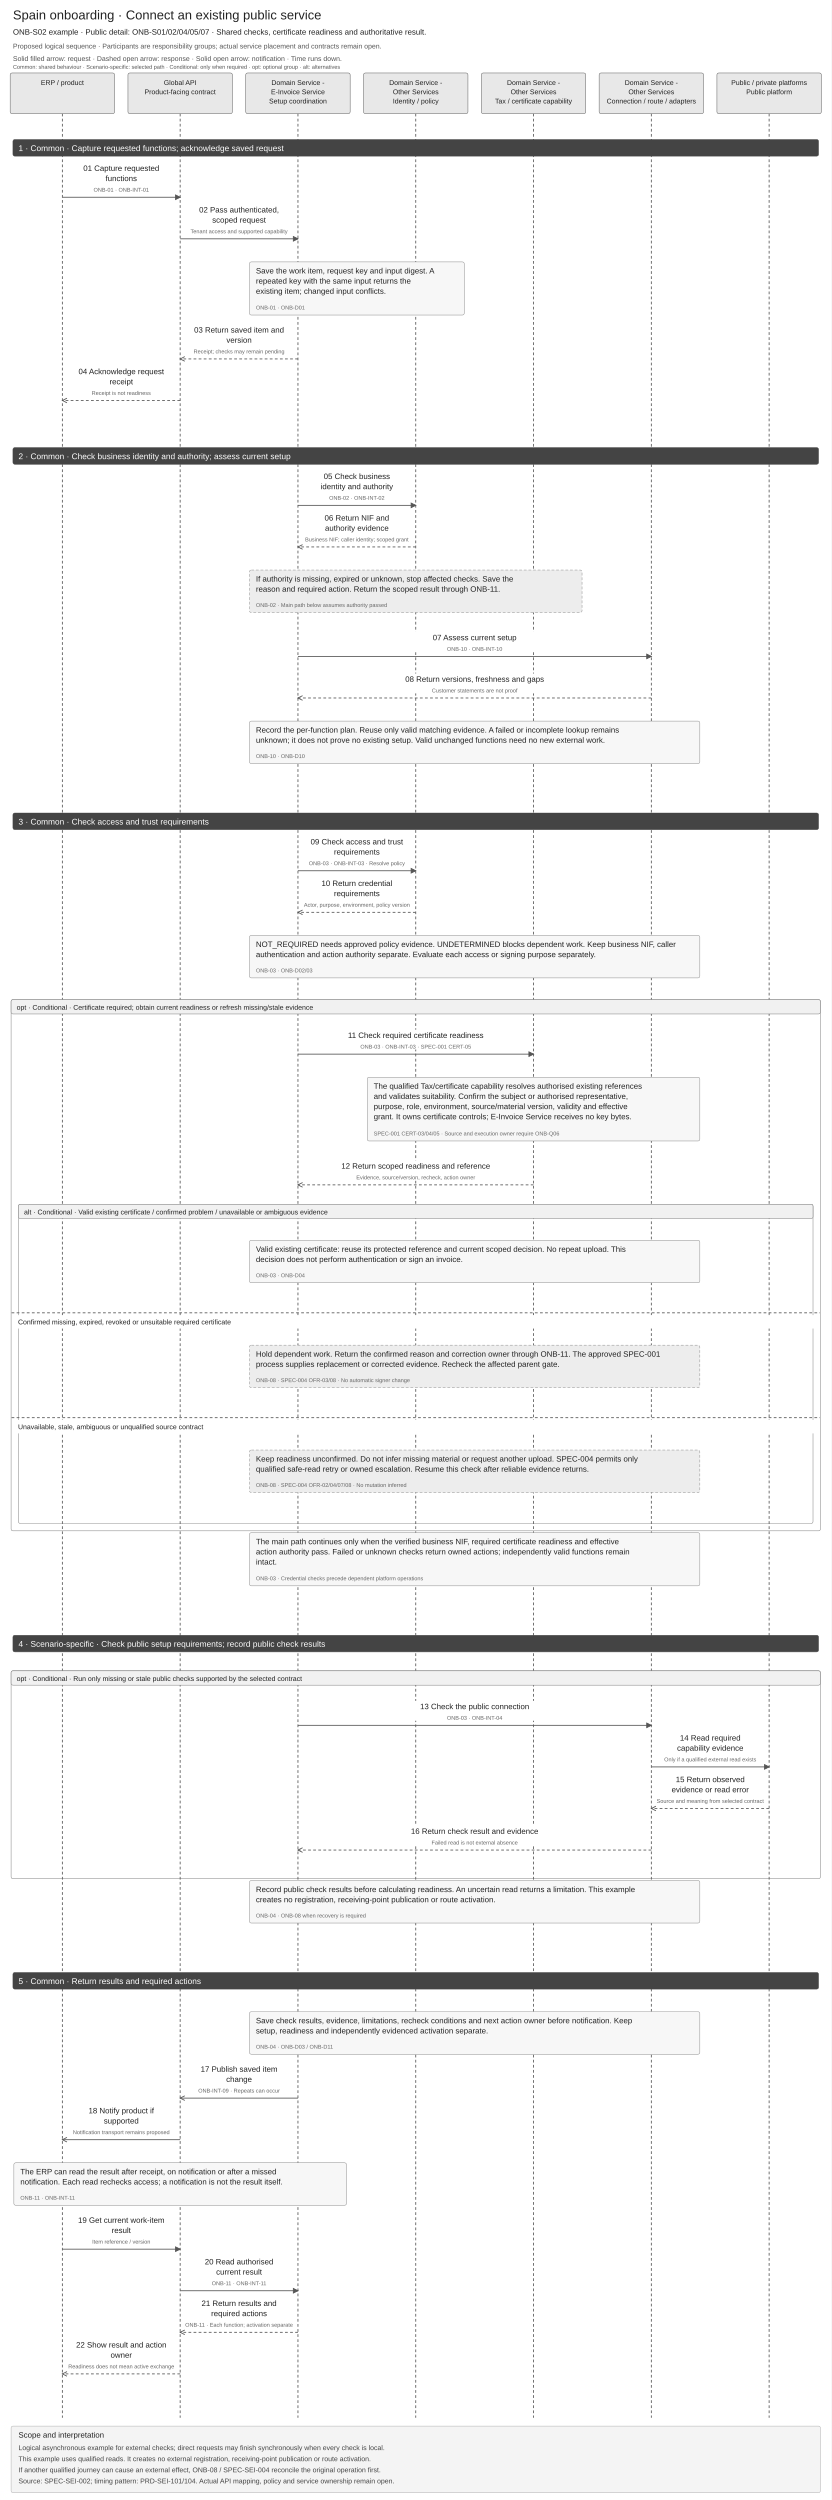
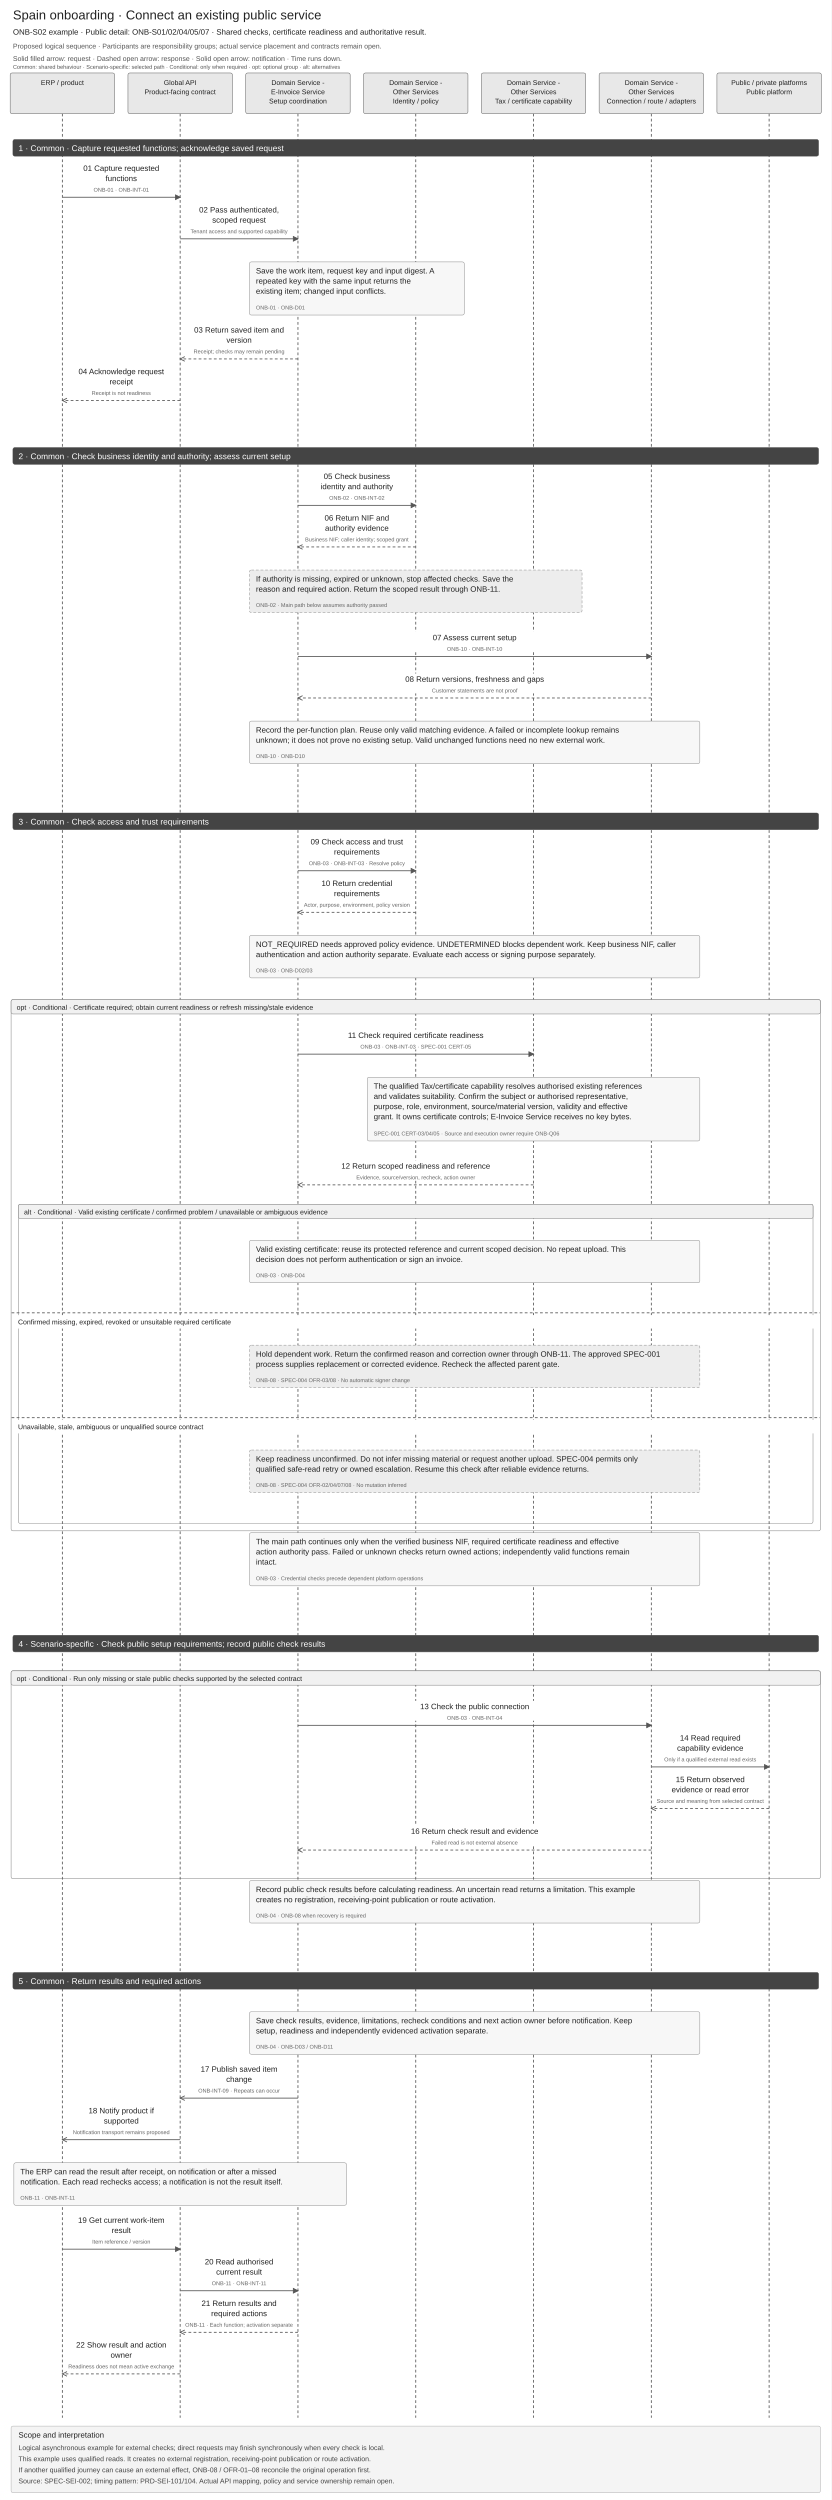
<svg xmlns="http://www.w3.org/2000/svg" width="1800" height="5412" viewBox="0 0 1800 5412" role="img" aria-label="Spain onboarding · Connect an existing public service">
  <rect width="1800" height="5412" fill="white" />
  <text x="28" y="42" font-family="Arial, sans-serif" font-size="28" fill="#222222" text-anchor="start">Spain onboarding · Connect an existing public service</text>
  <text x="28" y="75" font-family="Arial, sans-serif" font-size="17" fill="#222222" text-anchor="start">ONB-S02 example · Public detail: ONB-S01/02/04/05/07 · Shared checks, certificate readiness and authoritative result.</text>
  <text x="28" y="105" font-family="Arial, sans-serif" font-size="15" fill="#555555" text-anchor="start">Proposed logical sequence · Participants are responsibility groups; actual service placement and contracts remain open.</text>
  <text x="28" y="132" font-family="Arial, sans-serif" font-size="15" fill="#555555" text-anchor="start">Solid filled arrow: request · Dashed open arrow: response · Solid open arrow: notification · Time runs down.</text>
  <text x="28" y="149" font-family="Arial, sans-serif" font-size="12" fill="#555555" text-anchor="start">Common: shared behaviour · Scenario-specific: selected path · Conditional: only when required · opt: optional group · alt: alternatives</text>
  <rect x="40" y="2607" width="1720" height="691" fill="none" stroke="#777777" rx="4" />
  <rect x="24" y="2164" width="1752" height="1150" fill="none" stroke="#777777" rx="4" />
  <rect x="24" y="3617" width="1752" height="450" fill="none" stroke="#777777" rx="4" />
  <path d="M 135,246 L 135,5234" fill="none" stroke="#555555" stroke-width="1.8" stroke-dasharray="6 5" />
  <rect x="22" y="158" width="226" height="88" fill="#e8e8e8" stroke="#555555" rx="4" />
  <text x="135" y="184" font-family="Arial, sans-serif" font-size="15" fill="#222222" text-anchor="middle">ERP / product</text>
  <path d="M 390,246 L 390,5234" fill="none" stroke="#555555" stroke-width="1.8" stroke-dasharray="6 5" />
  <rect x="277" y="158" width="226" height="88" fill="#e8e8e8" stroke="#555555" rx="4" />
  <text x="390" y="184" font-family="Arial, sans-serif" font-size="15" fill="#222222" text-anchor="middle">Global API</text>
  <text x="390" y="204" font-family="Arial, sans-serif" font-size="15" fill="#222222" text-anchor="middle">Product-facing contract</text>
  <path d="M 645,246 L 645,5234" fill="none" stroke="#555555" stroke-width="1.8" stroke-dasharray="6 5" />
  <rect x="532" y="158" width="226" height="88" fill="#e8e8e8" stroke="#555555" rx="4" />
  <text x="645" y="184" font-family="Arial, sans-serif" font-size="15" fill="#222222" text-anchor="middle">Domain Service -</text>
  <text x="645" y="204" font-family="Arial, sans-serif" font-size="15" fill="#222222" text-anchor="middle">E-Invoice Service</text>
  <text x="645" y="224" font-family="Arial, sans-serif" font-size="15" fill="#222222" text-anchor="middle">Setup coordination</text>
  <path d="M 900,246 L 900,5234" fill="none" stroke="#555555" stroke-width="1.8" stroke-dasharray="6 5" />
  <rect x="787" y="158" width="226" height="88" fill="#e8e8e8" stroke="#555555" rx="4" />
  <text x="900" y="184" font-family="Arial, sans-serif" font-size="15" fill="#222222" text-anchor="middle">Domain Service -</text>
  <text x="900" y="204" font-family="Arial, sans-serif" font-size="15" fill="#222222" text-anchor="middle">Other Services</text>
  <text x="900" y="224" font-family="Arial, sans-serif" font-size="15" fill="#222222" text-anchor="middle">Identity / policy</text>
  <path d="M 1155,246 L 1155,5234" fill="none" stroke="#555555" stroke-width="1.8" stroke-dasharray="6 5" />
  <rect x="1042" y="158" width="226" height="88" fill="#e8e8e8" stroke="#555555" rx="4" />
  <text x="1155" y="184" font-family="Arial, sans-serif" font-size="15" fill="#222222" text-anchor="middle">Domain Service -</text>
  <text x="1155" y="204" font-family="Arial, sans-serif" font-size="15" fill="#222222" text-anchor="middle">Other Services</text>
  <text x="1155" y="224" font-family="Arial, sans-serif" font-size="15" fill="#222222" text-anchor="middle">Tax / certificate capability</text>
  <path d="M 1410,246 L 1410,5234" fill="none" stroke="#555555" stroke-width="1.8" stroke-dasharray="6 5" />
  <rect x="1297" y="158" width="226" height="88" fill="#e8e8e8" stroke="#555555" rx="4" />
  <text x="1410" y="184" font-family="Arial, sans-serif" font-size="15" fill="#222222" text-anchor="middle">Domain Service -</text>
  <text x="1410" y="204" font-family="Arial, sans-serif" font-size="15" fill="#222222" text-anchor="middle">Other Services</text>
  <text x="1410" y="224" font-family="Arial, sans-serif" font-size="15" fill="#222222" text-anchor="middle">Connection / route / adapters</text>
  <path d="M 1665,246 L 1665,5234" fill="none" stroke="#555555" stroke-width="1.8" stroke-dasharray="6 5" />
  <rect x="1552" y="158" width="226" height="88" fill="#e8e8e8" stroke="#555555" rx="4" />
  <text x="1665" y="184" font-family="Arial, sans-serif" font-size="15" fill="#222222" text-anchor="middle">Public / private platforms</text>
  <text x="1665" y="204" font-family="Arial, sans-serif" font-size="15" fill="#222222" text-anchor="middle">Public platform</text>
  <rect x="40" y="2607" width="1720" height="31" fill="#f1f1f1" stroke="#777777" rx="4" />
  <text x="52" y="2629" font-family="Arial, sans-serif" font-size="15" fill="#222222" text-anchor="start">alt · Conditional · Valid existing certificate / confirmed problem / unavailable or ambiguous evidence</text>
  <rect x="24" y="2164" width="1752" height="31" fill="#f1f1f1" stroke="#777777" rx="4" />
  <text x="36" y="2186" font-family="Arial, sans-serif" font-size="15" fill="#222222" text-anchor="start">opt · Conditional · Certificate required; obtain current readiness or refresh missing/stale evidence</text>
  <rect x="24" y="3617" width="1752" height="31" fill="#f1f1f1" stroke="#777777" rx="4" />
  <text x="36" y="3639" font-family="Arial, sans-serif" font-size="15" fill="#222222" text-anchor="start">opt · Conditional · Run only missing or stale public checks supported by the selected contract</text>
  <rect x="28" y="302" width="1744" height="36" fill="#444444" stroke="#444444" rx="4" />
  <text x="40" y="327" font-family="Arial, sans-serif" font-size="18" fill="#ffffff" text-anchor="start">1 · Common · Capture requested functions; acknowledge saved request</text>
  <rect x="540" y="567" width="465" height="115" fill="#f7f7f7" stroke="#888888" rx="4" />
  <text x="554" y="592" font-family="Arial, sans-serif" font-size="17" fill="#222222" text-anchor="start">Save the work item, request key and input digest. A</text>
  <text x="554" y="614" font-family="Arial, sans-serif" font-size="17" fill="#222222" text-anchor="start">repeated key with the same input returns the</text>
  <text x="554" y="636" font-family="Arial, sans-serif" font-size="17" fill="#222222" text-anchor="start">existing item; changed input conflicts.</text>
  <text x="554" y="670" font-family="Arial, sans-serif" font-size="12" fill="#666666" text-anchor="start">ONB-01 · ONB-D01</text>
  <rect x="28" y="969" width="1744" height="36" fill="#444444" stroke="#444444" rx="4" />
  <text x="40" y="994" font-family="Arial, sans-serif" font-size="18" fill="#ffffff" text-anchor="start">2 · Common · Check business identity and authority; assess current setup</text>
  <rect x="540" y="1234" width="720" height="92" fill="#ededed" stroke="#888888" rx="4" stroke-dasharray="6 4" />
  <text x="554" y="1259" font-family="Arial, sans-serif" font-size="17" fill="#222222" text-anchor="start">If authority is missing, expired or unknown, stop affected checks. Save the</text>
  <text x="554" y="1281" font-family="Arial, sans-serif" font-size="17" fill="#222222" text-anchor="start">reason and required action. Return the scoped result through ONB-11.</text>
  <text x="554" y="1314" font-family="Arial, sans-serif" font-size="12" fill="#666666" text-anchor="start">ONB-02 · Main path below assumes authority passed</text>
  <rect x="540" y="1561" width="975" height="92" fill="#f7f7f7" stroke="#888888" rx="4" />
  <text x="554" y="1586" font-family="Arial, sans-serif" font-size="17" fill="#222222" text-anchor="start">Record the per-function plan. Reuse only valid matching evidence. A failed or incomplete lookup remains</text>
  <text x="554" y="1608" font-family="Arial, sans-serif" font-size="17" fill="#222222" text-anchor="start">unknown; it does not prove no existing setup. Valid unchanged functions need no new external work.</text>
  <text x="554" y="1641" font-family="Arial, sans-serif" font-size="12" fill="#666666" text-anchor="start">ONB-10 · ONB-D10</text>
  <rect x="28" y="1760" width="1744" height="36" fill="#444444" stroke="#444444" rx="4" />
  <text x="40" y="1785" font-family="Arial, sans-serif" font-size="18" fill="#ffffff" text-anchor="start">3 · Common · Check access and trust requirements</text>
  <rect x="540" y="2025" width="975" height="92" fill="#f7f7f7" stroke="#888888" rx="4" />
  <text x="554" y="2050" font-family="Arial, sans-serif" font-size="17" fill="#222222" text-anchor="start">NOT_REQUIRED needs approved policy evidence. UNDETERMINED blocks dependent work. Keep business NIF, caller</text>
  <text x="554" y="2072" font-family="Arial, sans-serif" font-size="17" fill="#222222" text-anchor="start">authentication and action authority separate. Evaluate each access or signing purpose separately.</text>
  <text x="554" y="2105" font-family="Arial, sans-serif" font-size="12" fill="#666666" text-anchor="start">ONB-03 · ONB-D02/03</text>
  <rect x="795" y="2332" width="720" height="138" fill="#f7f7f7" stroke="#888888" rx="4" />
  <text x="809" y="2357" font-family="Arial, sans-serif" font-size="17" fill="#222222" text-anchor="start">The qualified Tax/certificate capability resolves authorised existing references</text>
  <text x="809" y="2379" font-family="Arial, sans-serif" font-size="17" fill="#222222" text-anchor="start">and validates suitability. Confirm the subject or authorised representative,</text>
  <text x="809" y="2401" font-family="Arial, sans-serif" font-size="17" fill="#222222" text-anchor="start">purpose, role, environment, source/material version, validity and effective</text>
  <text x="809" y="2423" font-family="Arial, sans-serif" font-size="17" fill="#222222" text-anchor="start">grant. It owns certificate controls; E-Invoice Service receives no key bytes.</text>
  <text x="809" y="2458" font-family="Arial, sans-serif" font-size="12" fill="#666666" text-anchor="start">SPEC-001 CERT-03/04/05 · Source and execution owner require ONB-Q06</text>
  <rect x="540" y="2685" width="975" height="92" fill="#f7f7f7" stroke="#888888" rx="4" />
  <text x="554" y="2710" font-family="Arial, sans-serif" font-size="17" fill="#222222" text-anchor="start">Valid existing certificate: reuse its protected reference and current scoped decision. No repeat upload. This</text>
  <text x="554" y="2732" font-family="Arial, sans-serif" font-size="17" fill="#222222" text-anchor="start">decision does not perform authentication or sign an invoice.</text>
  <text x="554" y="2765" font-family="Arial, sans-serif" font-size="12" fill="#666666" text-anchor="start">ONB-03 · ONB-D04</text>
  <path d="M 25,2842 L 1775,2842" fill="none" stroke="#555555" stroke-width="1.8" stroke-dasharray="6 5" />
  <rect x="31" y="2847" width="1738" height="29" fill="white" stroke="none" rx="4" />
  <text x="39" y="2867" font-family="Arial, sans-serif" font-size="15" fill="#222222" text-anchor="start">Confirmed missing, expired, revoked or unsuitable required certificate</text>
  <rect x="540" y="2912" width="975" height="92" fill="#ededed" stroke="#888888" rx="4" stroke-dasharray="6 4" />
  <text x="554" y="2937" font-family="Arial, sans-serif" font-size="17" fill="#222222" text-anchor="start">Hold dependent work. Return the confirmed reason and correction owner through ONB-11. The approved SPEC-001</text>
  <text x="554" y="2959" font-family="Arial, sans-serif" font-size="17" fill="#222222" text-anchor="start">process supplies replacement or corrected evidence. Recheck the affected parent gate.</text>
  <text x="554" y="2992" font-family="Arial, sans-serif" font-size="12" fill="#666666" text-anchor="start">ONB-08 · SPEC-004 OFR-03/08 · No automatic signer change</text>
  <path d="M 25,3069 L 1775,3069" fill="none" stroke="#555555" stroke-width="1.8" stroke-dasharray="6 5" />
  <rect x="31" y="3074" width="1738" height="29" fill="white" stroke="none" rx="4" />
  <text x="39" y="3094" font-family="Arial, sans-serif" font-size="15" fill="#222222" text-anchor="start">Unavailable, stale, ambiguous or unqualified source contract</text>
  <rect x="540" y="3139" width="975" height="92" fill="#ededed" stroke="#888888" rx="4" stroke-dasharray="6 4" />
  <text x="554" y="3164" font-family="Arial, sans-serif" font-size="17" fill="#222222" text-anchor="start">Keep readiness unconfirmed. Do not infer missing material or request another upload. SPEC-004 permits only</text>
  <text x="554" y="3186" font-family="Arial, sans-serif" font-size="17" fill="#222222" text-anchor="start">qualified safe-read retry or owned escalation. Resume this check after reliable evidence returns.</text>
  <text x="554" y="3219" font-family="Arial, sans-serif" font-size="12" fill="#666666" text-anchor="start">ONB-08 · SPEC-004 OFR-02/04/07/08 · No mutation inferred</text>
  <rect x="540" y="3318" width="975" height="115" fill="#f7f7f7" stroke="#888888" rx="4" />
  <text x="554" y="3343" font-family="Arial, sans-serif" font-size="17" fill="#222222" text-anchor="start">The main path continues only when the verified business NIF, required certificate readiness and effective</text>
  <text x="554" y="3365" font-family="Arial, sans-serif" font-size="17" fill="#222222" text-anchor="start">action authority pass. Failed or unknown checks return owned actions; independently valid functions remain</text>
  <text x="554" y="3387" font-family="Arial, sans-serif" font-size="17" fill="#222222" text-anchor="start">intact.</text>
  <text x="554" y="3421" font-family="Arial, sans-serif" font-size="12" fill="#666666" text-anchor="start">ONB-03 · Credential checks precede dependent platform operations</text>
  <rect x="28" y="3540" width="1744" height="36" fill="#444444" stroke="#444444" rx="4" />
  <text x="40" y="3565" font-family="Arial, sans-serif" font-size="18" fill="#ffffff" text-anchor="start">4 · Scenario-specific · Check public setup requirements; record public check results</text>
  <rect x="540" y="4071" width="975" height="92" fill="#f7f7f7" stroke="#888888" rx="4" />
  <text x="554" y="4096" font-family="Arial, sans-serif" font-size="17" fill="#222222" text-anchor="start">Record public check results before calculating readiness. An uncertain read returns a limitation. This example</text>
  <text x="554" y="4118" font-family="Arial, sans-serif" font-size="17" fill="#222222" text-anchor="start">creates no registration, receiving-point publication or route activation.</text>
  <text x="554" y="4151" font-family="Arial, sans-serif" font-size="12" fill="#666666" text-anchor="start">ONB-04 · ONB-08 when recovery is required</text>
  <rect x="28" y="4270" width="1744" height="36" fill="#444444" stroke="#444444" rx="4" />
  <text x="40" y="4295" font-family="Arial, sans-serif" font-size="18" fill="#ffffff" text-anchor="start">5 · Common · Return results and required actions</text>
  <rect x="540" y="4355" width="975" height="92" fill="#f7f7f7" stroke="#888888" rx="4" />
  <text x="554" y="4380" font-family="Arial, sans-serif" font-size="17" fill="#222222" text-anchor="start">Save check results, evidence, limitations, recheck conditions and next action owner before notification. Keep</text>
  <text x="554" y="4402" font-family="Arial, sans-serif" font-size="17" fill="#222222" text-anchor="start">setup, readiness and independently evidenced activation separate.</text>
  <text x="554" y="4435" font-family="Arial, sans-serif" font-size="12" fill="#666666" text-anchor="start">ONB-04 · ONB-D03 / ONB-D11</text>
  <rect x="30" y="4682" width="720" height="92" fill="#f7f7f7" stroke="#888888" rx="4" />
  <text x="44" y="4707" font-family="Arial, sans-serif" font-size="17" fill="#222222" text-anchor="start">The ERP can read the result after receipt, on notification or after a missed</text>
  <text x="44" y="4729" font-family="Arial, sans-serif" font-size="17" fill="#222222" text-anchor="start">notification. Each read rechecks access; a notification is not the result itself.</text>
  <text x="44" y="4762" font-family="Arial, sans-serif" font-size="12" fill="#666666" text-anchor="start">ONB-11 · ONB-INT-11</text>
  <rect x="143" y="352" width="239" height="65" fill="white" stroke="none" rx="4" />
  <text x="262.5" y="370" font-family="Arial, sans-serif" font-size="17" fill="#222222" text-anchor="middle">01  Capture requested</text>
  <text x="262.5" y="392" font-family="Arial, sans-serif" font-size="17" fill="#222222" text-anchor="middle">functions</text>
  <text x="262.5" y="415" font-family="Arial, sans-serif" font-size="12" fill="#666666" text-anchor="middle">ONB-01 · ONB-INT-01</text>
  <path d="M 135,427 L 390,427" fill="none" stroke="#555555" stroke-width="1.8" />
  <path d="M 380.0,422.0 L 390,427 L 380.0,432.0 Z" fill="#555555" stroke="#555555" stroke-width="1.8" />
  <rect x="398" y="442" width="239" height="65" fill="white" stroke="none" rx="4" />
  <text x="517.5" y="460" font-family="Arial, sans-serif" font-size="17" fill="#222222" text-anchor="middle">02  Pass authenticated,</text>
  <text x="517.5" y="482" font-family="Arial, sans-serif" font-size="17" fill="#222222" text-anchor="middle">scoped request</text>
  <text x="517.5" y="505" font-family="Arial, sans-serif" font-size="12" fill="#666666" text-anchor="middle">Tenant access and supported capability</text>
  <path d="M 390,517 L 645,517" fill="none" stroke="#555555" stroke-width="1.8" />
  <path d="M 635.0,512.0 L 645,517 L 635.0,522.0 Z" fill="#555555" stroke="#555555" stroke-width="1.8" />
  <rect x="398" y="702" width="239" height="65" fill="white" stroke="none" rx="4" />
  <text x="517.5" y="720" font-family="Arial, sans-serif" font-size="17" fill="#222222" text-anchor="middle">03  Return saved item and</text>
  <text x="517.5" y="742" font-family="Arial, sans-serif" font-size="17" fill="#222222" text-anchor="middle">version</text>
  <text x="517.5" y="765" font-family="Arial, sans-serif" font-size="12" fill="#666666" text-anchor="middle">Receipt; checks may remain pending</text>
  <path d="M 645,777 L 390,777" fill="none" stroke="#555555" stroke-width="1.8" stroke-dasharray="6 5" />
  <path d="M 400.0,782.0 L 390,777 L 400.0,772.0" fill="none" stroke="#555555" stroke-width="1.8" />
  <rect x="143" y="792" width="239" height="65" fill="white" stroke="none" rx="4" />
  <text x="262.5" y="810" font-family="Arial, sans-serif" font-size="17" fill="#222222" text-anchor="middle">04  Acknowledge request</text>
  <text x="262.5" y="832" font-family="Arial, sans-serif" font-size="17" fill="#222222" text-anchor="middle">receipt</text>
  <text x="262.5" y="855" font-family="Arial, sans-serif" font-size="12" fill="#666666" text-anchor="middle">Receipt is not readiness</text>
  <path d="M 390,867 L 135,867" fill="none" stroke="#555555" stroke-width="1.8" stroke-dasharray="6 5" />
  <path d="M 145.0,872.0 L 135,867 L 145.0,862.0" fill="none" stroke="#555555" stroke-width="1.8" />
  <rect x="653" y="1019" width="239" height="65" fill="white" stroke="none" rx="4" />
  <text x="772.5" y="1037" font-family="Arial, sans-serif" font-size="17" fill="#222222" text-anchor="middle">05  Check business</text>
  <text x="772.5" y="1059" font-family="Arial, sans-serif" font-size="17" fill="#222222" text-anchor="middle">identity and authority</text>
  <text x="772.5" y="1082" font-family="Arial, sans-serif" font-size="12" fill="#666666" text-anchor="middle">ONB-02 · ONB-INT-02</text>
  <path d="M 645,1094 L 900,1094" fill="none" stroke="#555555" stroke-width="1.8" />
  <path d="M 890.0,1089.0 L 900,1094 L 890.0,1099.0 Z" fill="#555555" stroke="#555555" stroke-width="1.8" />
  <rect x="653" y="1109" width="239" height="65" fill="white" stroke="none" rx="4" />
  <text x="772.5" y="1127" font-family="Arial, sans-serif" font-size="17" fill="#222222" text-anchor="middle">06  Return NIF and</text>
  <text x="772.5" y="1149" font-family="Arial, sans-serif" font-size="17" fill="#222222" text-anchor="middle">authority evidence</text>
  <text x="772.5" y="1172" font-family="Arial, sans-serif" font-size="12" fill="#666666" text-anchor="middle">Business NIF; caller identity; scoped grant</text>
  <path d="M 900,1184 L 645,1184" fill="none" stroke="#555555" stroke-width="1.8" stroke-dasharray="6 5" />
  <path d="M 655.0,1189.0 L 645,1184 L 655.0,1179.0" fill="none" stroke="#555555" stroke-width="1.8" />
  <rect x="653" y="1368" width="749" height="43" fill="white" stroke="none" rx="4" />
  <text x="1027.5" y="1386" font-family="Arial, sans-serif" font-size="17" fill="#222222" text-anchor="middle">07  Assess current setup</text>
  <text x="1027.5" y="1409" font-family="Arial, sans-serif" font-size="12" fill="#666666" text-anchor="middle">ONB-10 · ONB-INT-10</text>
  <path d="M 645,1421 L 1410,1421" fill="none" stroke="#555555" stroke-width="1.8" />
  <path d="M 1400.0,1416.0 L 1410,1421 L 1400.0,1426.0 Z" fill="#555555" stroke="#555555" stroke-width="1.8" />
  <rect x="653" y="1458" width="749" height="43" fill="white" stroke="none" rx="4" />
  <text x="1027.5" y="1476" font-family="Arial, sans-serif" font-size="17" fill="#222222" text-anchor="middle">08  Return versions, freshness and gaps</text>
  <text x="1027.5" y="1499" font-family="Arial, sans-serif" font-size="12" fill="#666666" text-anchor="middle">Customer statements are not proof</text>
  <path d="M 1410,1511 L 645,1511" fill="none" stroke="#555555" stroke-width="1.8" stroke-dasharray="6 5" />
  <path d="M 655.0,1516.0 L 645,1511 L 655.0,1506.0" fill="none" stroke="#555555" stroke-width="1.8" />
  <rect x="653" y="1810" width="239" height="65" fill="white" stroke="none" rx="4" />
  <text x="772.5" y="1828" font-family="Arial, sans-serif" font-size="17" fill="#222222" text-anchor="middle">09  Check access and trust</text>
  <text x="772.5" y="1850" font-family="Arial, sans-serif" font-size="17" fill="#222222" text-anchor="middle">requirements</text>
  <text x="772.5" y="1873" font-family="Arial, sans-serif" font-size="12" fill="#666666" text-anchor="middle">ONB-03 · ONB-INT-03 · Resolve policy</text>
  <path d="M 645,1885 L 900,1885" fill="none" stroke="#555555" stroke-width="1.8" />
  <path d="M 890.0,1880.0 L 900,1885 L 890.0,1890.0 Z" fill="#555555" stroke="#555555" stroke-width="1.8" />
  <rect x="653" y="1900" width="239" height="65" fill="white" stroke="none" rx="4" />
  <text x="772.5" y="1918" font-family="Arial, sans-serif" font-size="17" fill="#222222" text-anchor="middle">10  Return credential</text>
  <text x="772.5" y="1940" font-family="Arial, sans-serif" font-size="17" fill="#222222" text-anchor="middle">requirements</text>
  <text x="772.5" y="1963" font-family="Arial, sans-serif" font-size="12" fill="#666666" text-anchor="middle">Actor, purpose, environment, policy version</text>
  <path d="M 900,1975 L 645,1975" fill="none" stroke="#555555" stroke-width="1.8" stroke-dasharray="6 5" />
  <path d="M 655.0,1980.0 L 645,1975 L 655.0,1970.0" fill="none" stroke="#555555" stroke-width="1.8" />
  <rect x="653" y="2229" width="494" height="43" fill="white" stroke="none" rx="4" />
  <text x="900.0" y="2247" font-family="Arial, sans-serif" font-size="17" fill="#222222" text-anchor="middle">11  Check required certificate readiness</text>
  <text x="900.0" y="2270" font-family="Arial, sans-serif" font-size="12" fill="#666666" text-anchor="middle">ONB-03 · ONB-INT-03 · SPEC-001 CERT-05</text>
  <path d="M 645,2282 L 1155,2282" fill="none" stroke="#555555" stroke-width="1.8" />
  <path d="M 1145.0,2277.0 L 1155,2282 L 1145.0,2287.0 Z" fill="#555555" stroke="#555555" stroke-width="1.8" />
  <rect x="653" y="2512" width="494" height="43" fill="white" stroke="none" rx="4" />
  <text x="900.0" y="2530" font-family="Arial, sans-serif" font-size="17" fill="#222222" text-anchor="middle">12  Return scoped readiness and reference</text>
  <text x="900.0" y="2553" font-family="Arial, sans-serif" font-size="12" fill="#666666" text-anchor="middle">Evidence, source/version, recheck, action owner</text>
  <path d="M 1155,2565 L 645,2565" fill="none" stroke="#555555" stroke-width="1.8" stroke-dasharray="6 5" />
  <path d="M 655.0,2570.0 L 645,2565 L 655.0,2560.0" fill="none" stroke="#555555" stroke-width="1.8" />
  <rect x="653" y="3682" width="749" height="43" fill="white" stroke="none" rx="4" />
  <text x="1027.5" y="3700" font-family="Arial, sans-serif" font-size="17" fill="#222222" text-anchor="middle">13  Check the public connection</text>
  <text x="1027.5" y="3723" font-family="Arial, sans-serif" font-size="12" fill="#666666" text-anchor="middle">ONB-03 · ONB-INT-04</text>
  <path d="M 645,3735 L 1410,3735" fill="none" stroke="#555555" stroke-width="1.8" />
  <path d="M 1400.0,3730.0 L 1410,3735 L 1400.0,3740.0 Z" fill="#555555" stroke="#555555" stroke-width="1.8" />
  <rect x="1418" y="3750" width="239" height="65" fill="white" stroke="none" rx="4" />
  <text x="1537.5" y="3768" font-family="Arial, sans-serif" font-size="17" fill="#222222" text-anchor="middle">14  Read required</text>
  <text x="1537.5" y="3790" font-family="Arial, sans-serif" font-size="17" fill="#222222" text-anchor="middle">capability evidence</text>
  <text x="1537.5" y="3813" font-family="Arial, sans-serif" font-size="12" fill="#666666" text-anchor="middle">Only if a qualified external read exists</text>
  <path d="M 1410,3825 L 1665,3825" fill="none" stroke="#555555" stroke-width="1.8" />
  <path d="M 1655.0,3820.0 L 1665,3825 L 1655.0,3830.0 Z" fill="#555555" stroke="#555555" stroke-width="1.8" />
  <rect x="1418" y="3840" width="239" height="65" fill="white" stroke="none" rx="4" />
  <text x="1537.5" y="3858" font-family="Arial, sans-serif" font-size="17" fill="#222222" text-anchor="middle">15  Return observed</text>
  <text x="1537.5" y="3880" font-family="Arial, sans-serif" font-size="17" fill="#222222" text-anchor="middle">evidence or read error</text>
  <text x="1537.5" y="3903" font-family="Arial, sans-serif" font-size="12" fill="#666666" text-anchor="middle">Source and meaning from selected contract</text>
  <path d="M 1665,3915 L 1410,3915" fill="none" stroke="#555555" stroke-width="1.8" stroke-dasharray="6 5" />
  <path d="M 1420.0,3920.0 L 1410,3915 L 1420.0,3910.0" fill="none" stroke="#555555" stroke-width="1.8" />
  <rect x="653" y="3952" width="749" height="43" fill="white" stroke="none" rx="4" />
  <text x="1027.5" y="3970" font-family="Arial, sans-serif" font-size="17" fill="#222222" text-anchor="middle">16  Return check result and evidence</text>
  <text x="1027.5" y="3993" font-family="Arial, sans-serif" font-size="12" fill="#666666" text-anchor="middle">Failed read is not external absence</text>
  <path d="M 1410,4005 L 645,4005" fill="none" stroke="#555555" stroke-width="1.8" stroke-dasharray="6 5" />
  <path d="M 655.0,4010.0 L 645,4005 L 655.0,4000.0" fill="none" stroke="#555555" stroke-width="1.8" />
  <rect x="398" y="4467" width="239" height="65" fill="white" stroke="none" rx="4" />
  <text x="517.5" y="4485" font-family="Arial, sans-serif" font-size="17" fill="#222222" text-anchor="middle">17  Publish saved item</text>
  <text x="517.5" y="4507" font-family="Arial, sans-serif" font-size="17" fill="#222222" text-anchor="middle">change</text>
  <text x="517.5" y="4530" font-family="Arial, sans-serif" font-size="12" fill="#666666" text-anchor="middle">ONB-INT-09 · Repeats can occur</text>
  <path d="M 645,4542 L 390,4542" fill="none" stroke="#555555" stroke-width="1.8" />
  <path d="M 400.0,4547.0 L 390,4542 L 400.0,4537.0" fill="none" stroke="#555555" stroke-width="1.8" />
  <rect x="143" y="4557" width="239" height="65" fill="white" stroke="none" rx="4" />
  <text x="262.5" y="4575" font-family="Arial, sans-serif" font-size="17" fill="#222222" text-anchor="middle">18  Notify product if</text>
  <text x="262.5" y="4597" font-family="Arial, sans-serif" font-size="17" fill="#222222" text-anchor="middle">supported</text>
  <text x="262.5" y="4620" font-family="Arial, sans-serif" font-size="12" fill="#666666" text-anchor="middle">Notification transport remains proposed</text>
  <path d="M 390,4632 L 135,4632" fill="none" stroke="#555555" stroke-width="1.8" />
  <path d="M 145.0,4637.0 L 135,4632 L 145.0,4627.0" fill="none" stroke="#555555" stroke-width="1.8" />
  <rect x="143" y="4794" width="239" height="65" fill="white" stroke="none" rx="4" />
  <text x="262.5" y="4812" font-family="Arial, sans-serif" font-size="17" fill="#222222" text-anchor="middle">19  Get current work-item</text>
  <text x="262.5" y="4834" font-family="Arial, sans-serif" font-size="17" fill="#222222" text-anchor="middle">result</text>
  <text x="262.5" y="4857" font-family="Arial, sans-serif" font-size="12" fill="#666666" text-anchor="middle">Item reference / version</text>
  <path d="M 135,4869 L 390,4869" fill="none" stroke="#555555" stroke-width="1.8" />
  <path d="M 380.0,4864.0 L 390,4869 L 380.0,4874.0 Z" fill="#555555" stroke="#555555" stroke-width="1.8" />
  <rect x="398" y="4884" width="239" height="65" fill="white" stroke="none" rx="4" />
  <text x="517.5" y="4902" font-family="Arial, sans-serif" font-size="17" fill="#222222" text-anchor="middle">20  Read authorised</text>
  <text x="517.5" y="4924" font-family="Arial, sans-serif" font-size="17" fill="#222222" text-anchor="middle">current result</text>
  <text x="517.5" y="4947" font-family="Arial, sans-serif" font-size="12" fill="#666666" text-anchor="middle">ONB-11 · ONB-INT-11</text>
  <path d="M 390,4959 L 645,4959" fill="none" stroke="#555555" stroke-width="1.8" />
  <path d="M 635.0,4954.0 L 645,4959 L 635.0,4964.0 Z" fill="#555555" stroke="#555555" stroke-width="1.8" />
  <rect x="398" y="4974" width="239" height="65" fill="white" stroke="none" rx="4" />
  <text x="517.5" y="4992" font-family="Arial, sans-serif" font-size="17" fill="#222222" text-anchor="middle">21  Return results and</text>
  <text x="517.5" y="5014" font-family="Arial, sans-serif" font-size="17" fill="#222222" text-anchor="middle">required actions</text>
  <text x="517.5" y="5037" font-family="Arial, sans-serif" font-size="12" fill="#666666" text-anchor="middle">ONB-11 · Each function; activation separate</text>
  <path d="M 645,5049 L 390,5049" fill="none" stroke="#555555" stroke-width="1.8" stroke-dasharray="6 5" />
  <path d="M 400.0,5054.0 L 390,5049 L 400.0,5044.0" fill="none" stroke="#555555" stroke-width="1.8" />
  <rect x="143" y="5064" width="239" height="65" fill="white" stroke="none" rx="4" />
  <text x="262.5" y="5082" font-family="Arial, sans-serif" font-size="17" fill="#222222" text-anchor="middle">22  Show result and action</text>
  <text x="262.5" y="5104" font-family="Arial, sans-serif" font-size="17" fill="#222222" text-anchor="middle">owner</text>
  <text x="262.5" y="5127" font-family="Arial, sans-serif" font-size="12" fill="#666666" text-anchor="middle">Readiness does not mean active exchange</text>
  <path d="M 390,5139 L 135,5139" fill="none" stroke="#555555" stroke-width="1.8" stroke-dasharray="6 5" />
  <path d="M 145.0,5144.0 L 135,5139 L 145.0,5134.0" fill="none" stroke="#555555" stroke-width="1.8" />
  <rect x="24" y="5252" width="1752" height="144" fill="#f4f4f4" stroke="#aaaaaa" rx="4" />
  <text x="40" y="5277" font-family="Arial, sans-serif" font-size="17" fill="#222222" text-anchor="start">Scope and interpretation</text>
  <text x="40" y="5304" font-family="Arial, sans-serif" font-size="15" fill="#444444" text-anchor="start">Logical asynchronous example for external checks; direct requests may finish synchronously when every check is local.</text>
  <text x="40" y="5328" font-family="Arial, sans-serif" font-size="15" fill="#444444" text-anchor="start">This example uses qualified reads. It creates no external registration, receiving-point publication or route activation.</text>
-   <text x="40" y="5352" font-family="Arial, sans-serif" font-size="15" fill="#444444" text-anchor="start">If another qualified journey can cause an external effect, ONB-08 / SPEC-SEI-004 reconcile the original operation first.</text>
+   <text x="40" y="5352" font-family="Arial, sans-serif" font-size="15" fill="#444444" text-anchor="start">If another qualified journey can cause an external effect, ONB-08 / OFR-01–08 reconcile the original operation first.</text>
  <text x="40" y="5376" font-family="Arial, sans-serif" font-size="15" fill="#444444" text-anchor="start">Source: SPEC-SEI-002; timing pattern: PRD-SEI-101/104. Actual API mapping, policy and service ownership remain open.</text>
</svg>
